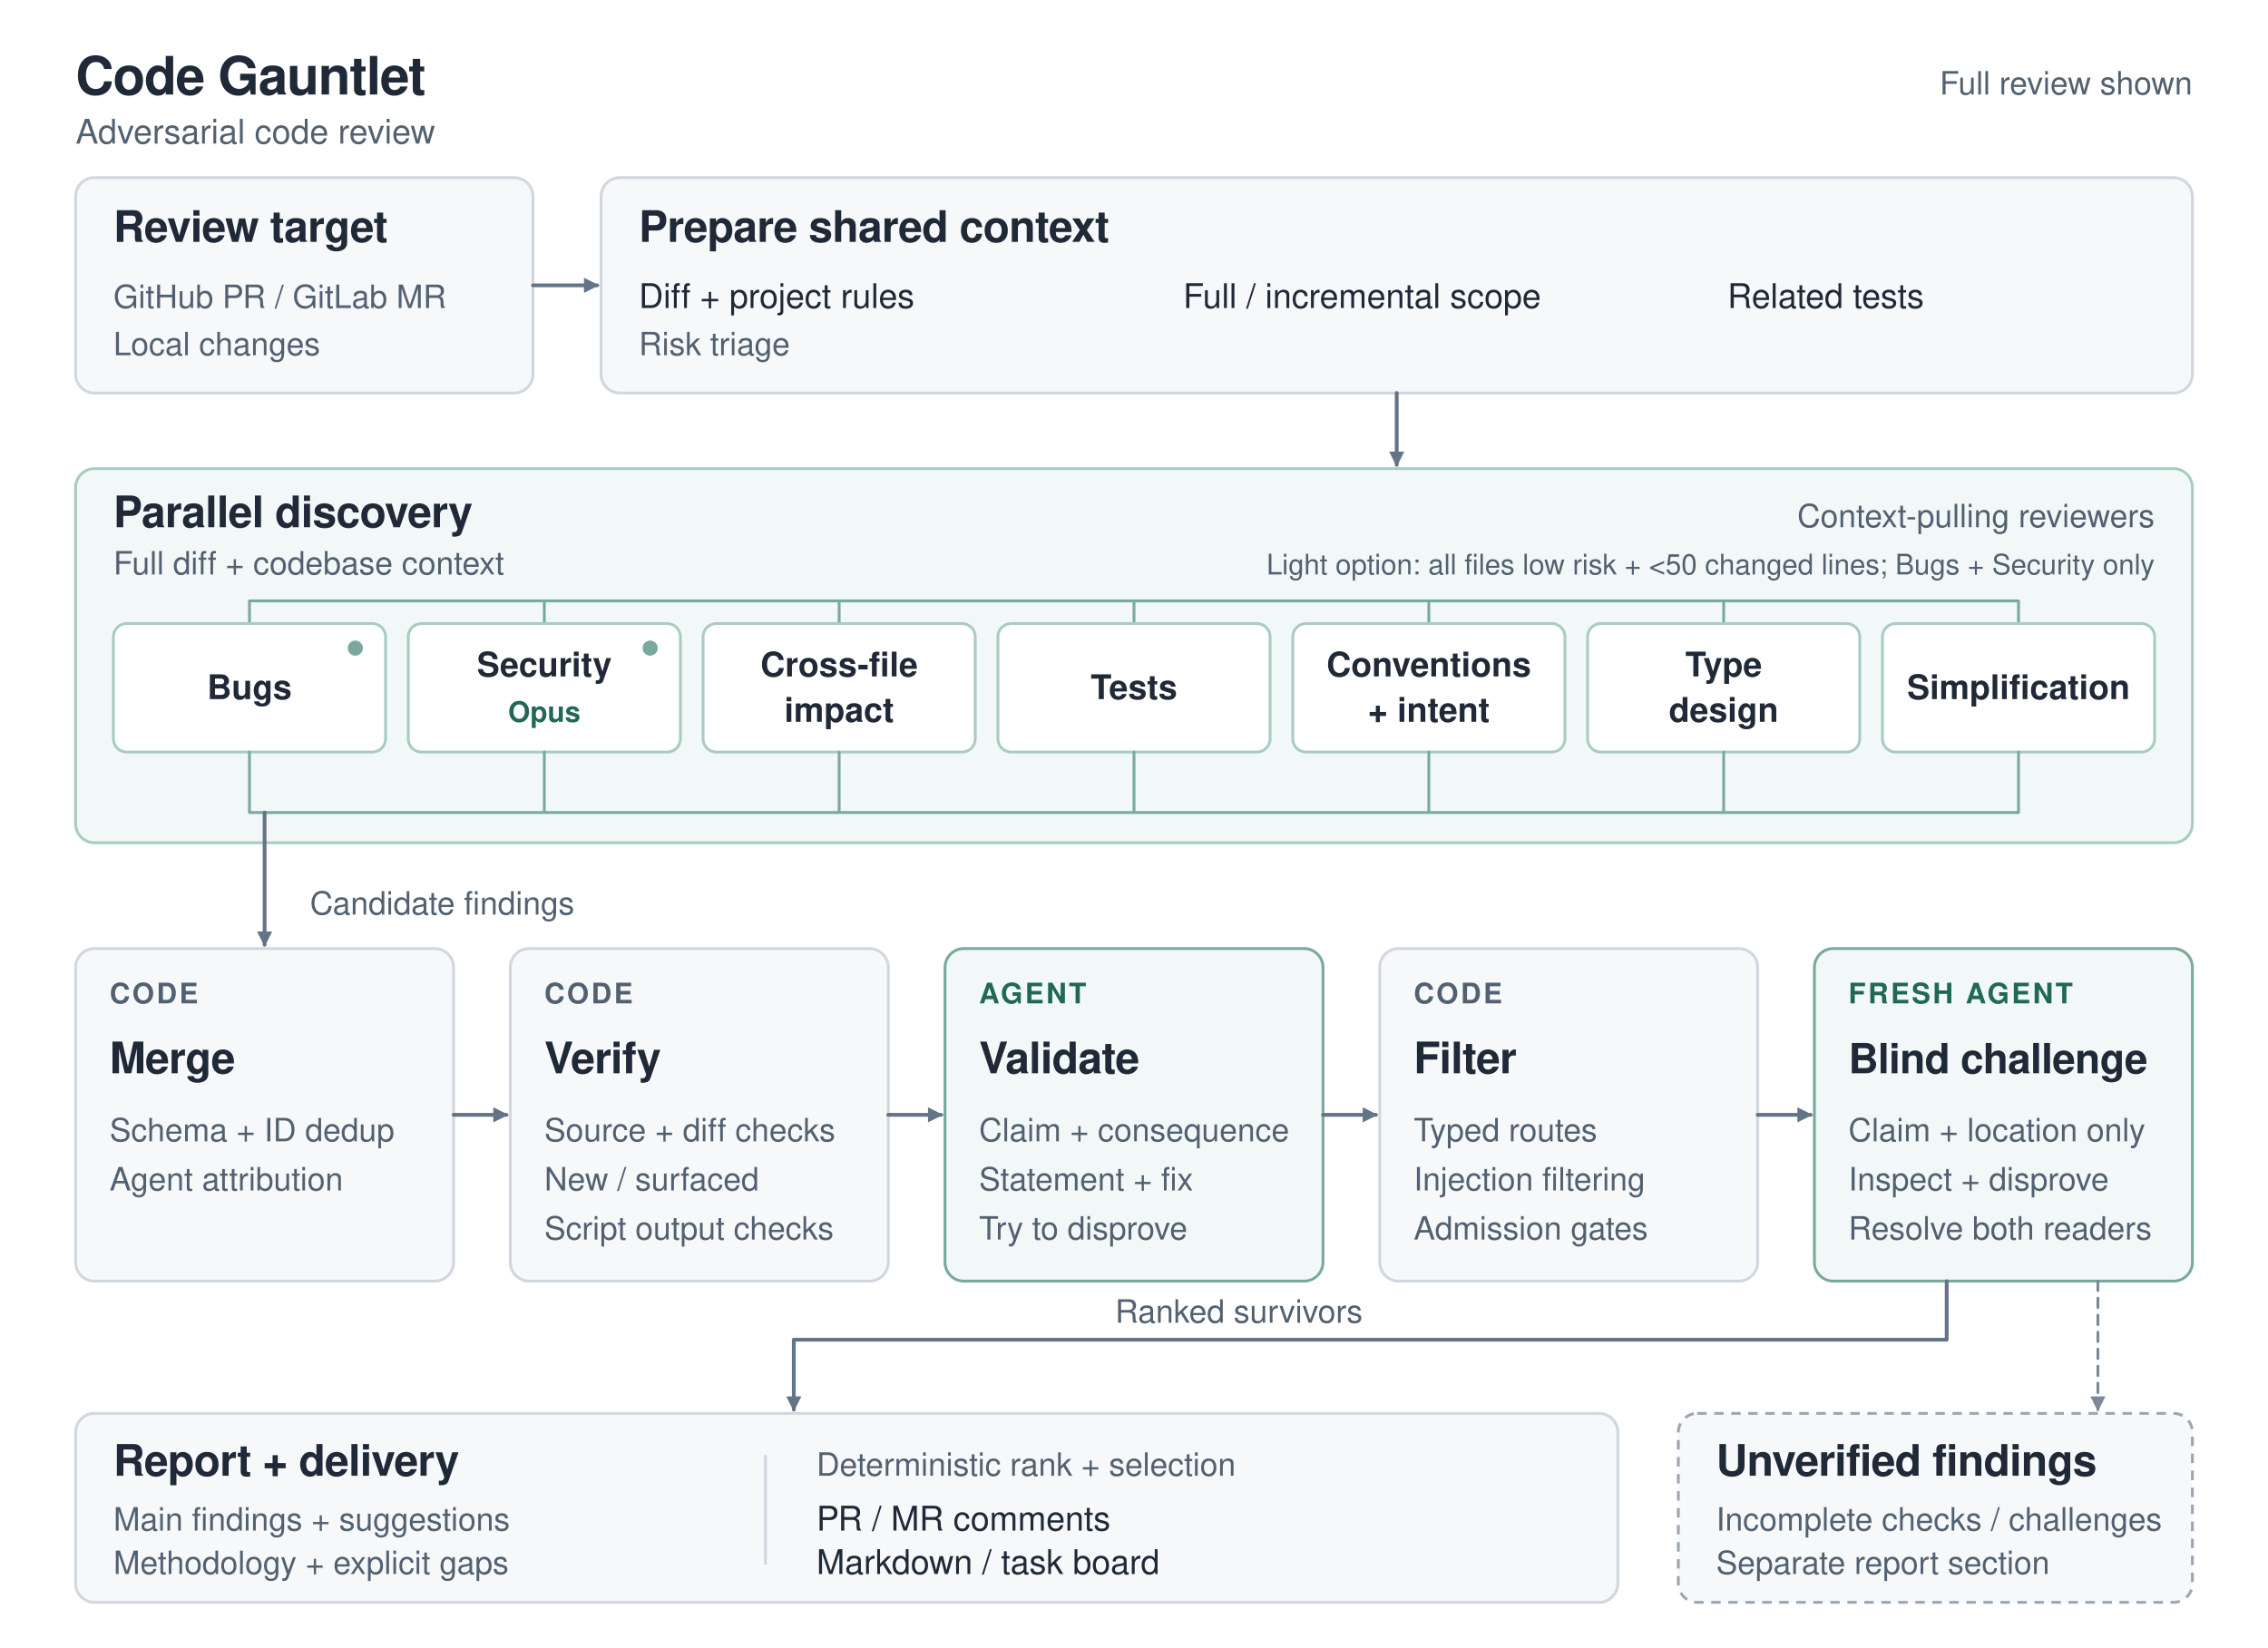
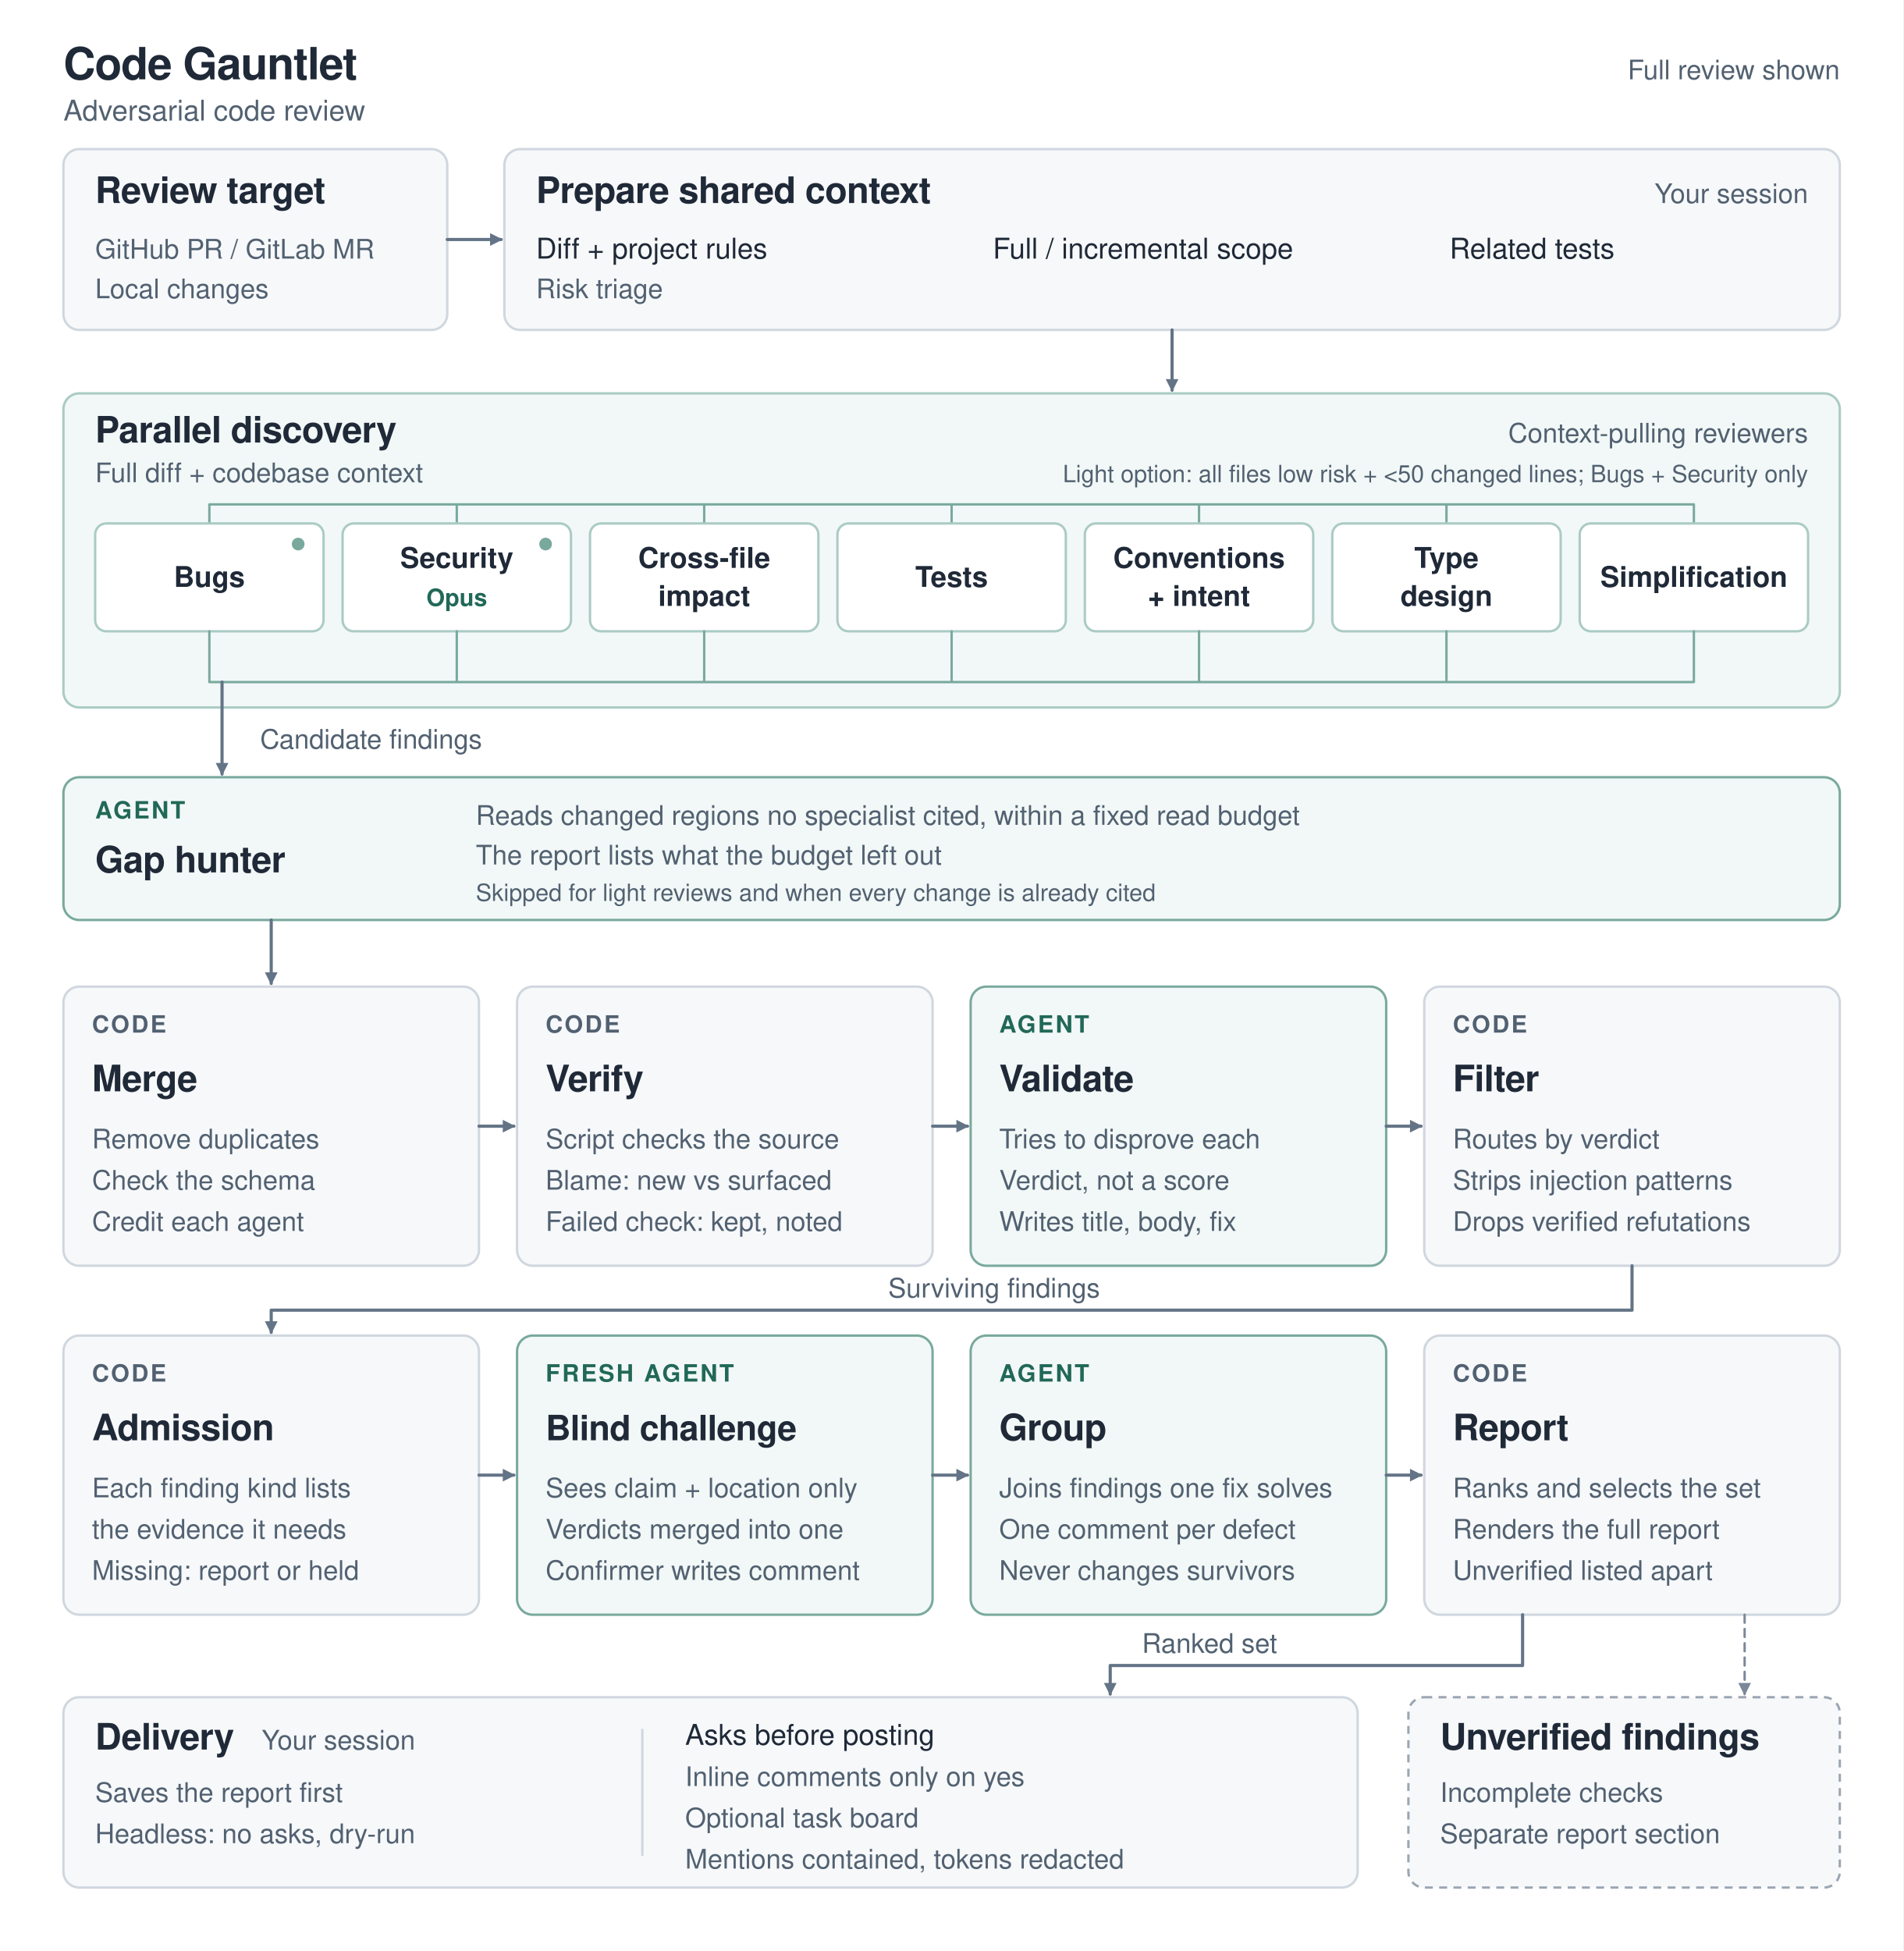
- <svg xmlns="http://www.w3.org/2000/svg" width="1200" height="872" viewBox="0 0 1200 872" role="img" aria-labelledby="pipeline-title pipeline-desc">
+ <svg xmlns="http://www.w3.org/2000/svg" width="1200" height="1230" viewBox="0 0 1200 1230" role="img" aria-labelledby="pipeline-title pipeline-desc">
  <defs>
    <style>
      text { font-family: -apple-system, BlinkMacSystemFont, "Segoe UI", Helvetica, Arial, sans-serif; font-size: 18px; fill: #1f2937; }
      .page { fill: #ffffff; }
      .panel { fill: #f6f8fa; stroke: #d0d7de; stroke-width: 1.5; }
      .agent-panel { fill: #f2f8f7; stroke: #aacbc3; stroke-width: 1.5; }
      .agent-node { fill: #ffffff; stroke: #aacbc3; stroke-width: 1.5; }
      .agent-stage { fill: #f2f8f7; stroke: #79a99d; stroke-width: 1.5; }
      .unverified-panel { fill: #f6f8fa; stroke: #9ba6b3; stroke-width: 1.5; stroke-dasharray: 5 4; }
      .title { font-size: 28px; font-weight: 650; letter-spacing: -0.5px; }
      .section { font-size: 23px; font-weight: 650; letter-spacing: -0.3px; }
      .stage-title { font-size: 23px; font-weight: 650; letter-spacing: -0.3px; }
      .challenge-title { font-size: 22px; font-weight: 650; letter-spacing: -0.3px; }
      .reviewer { font-size: 18px; font-weight: 600; text-anchor: middle; }
      .detail { font-size: 17px; fill: #526171; }
      .light-note { font-size: 15px; fill: #526171; }
      .light-mark { fill: #79a99d; }
      .muted { fill: #526171; }
      .kind { font-size: 15px; font-weight: 650; letter-spacing: 1.2px; fill: #526171; }
      .agent-kind { font-size: 15px; font-weight: 650; letter-spacing: 1.2px; fill: #216858; }
      .model { font-size: 15px; font-weight: 600; text-anchor: middle; fill: #216858; }
      .flow { fill: none; stroke: #647487; stroke-width: 2; stroke-linecap: round; stroke-linejoin: round; }
      .fan { fill: none; stroke: #79a99d; stroke-width: 1.5; stroke-linecap: round; stroke-linejoin: round; }
      .skipped { fill: none; stroke: #7b8898; stroke-width: 1.5; stroke-dasharray: 5 4; stroke-linecap: round; stroke-linejoin: round; }
      .divider { stroke: #d0d7de; stroke-width: 1.5; }
      .arrow { fill: #647487; }
      .skip-arrow { fill: #7b8898; }
    </style>
    <marker id="arrow" viewBox="0 0 8 8" refX="7" refY="4" markerWidth="8" markerHeight="8" markerUnits="userSpaceOnUse" orient="auto">
      <path class="arrow" d="M0 0 L8 4 L0 8 Z" />
    </marker>
    <marker id="skip-arrow" viewBox="0 0 8 8" refX="7" refY="4" markerWidth="8" markerHeight="8" markerUnits="userSpaceOnUse" orient="auto">
      <path class="skip-arrow" d="M0 0 L8 4 L0 8 Z" />
    </marker>
  </defs>
-   <rect class="page" width="1200" height="872" />
+   <rect class="page" width="1200" height="1230" />
  <text class="title" x="40" y="50">Code Gauntlet</text>
  <text class="muted" x="40" y="76">Adversarial code review</text>
  <text class="detail" x="1160" y="50" text-anchor="end">Full review shown</text>
  <rect class="panel" x="40" y="94" width="242" height="114" rx="10" />
  <text class="section" x="60" y="128">Review target</text>
  <text class="detail" x="60" y="163">GitHub PR / GitLab MR</text>
  <text class="detail" x="60" y="188">Local changes</text>
  <path class="flow" d="M282 151 H316" marker-end="url(#arrow)" />
  <rect class="panel" x="318" y="94" width="842" height="114" rx="10" />
  <text class="section" x="338" y="128">Prepare shared context</text>
+   <text class="detail" x="1140" y="128" text-anchor="end">Your session</text>
  <text x="338" y="163">Diff + project rules</text>
  <text class="detail" x="338" y="188">Risk triage</text>
  <text x="626" y="163">Full / incremental scope</text>
  <text x="914" y="163">Related tests</text>
  <path class="flow" d="M739 208 V246" marker-end="url(#arrow)" />
  <rect class="agent-panel" x="40" y="248" width="1120" height="198" rx="10" />
  <text class="section" x="60" y="279">Parallel discovery</text>
  <text class="detail" x="60" y="304">Full diff + codebase context</text>
  <text class="detail" x="1140" y="279" text-anchor="end">Context-pulling reviewers</text>
  <text class="light-note" x="1140" y="304" text-anchor="end">Light option: all files low risk + &lt;50 changed lines; Bugs + Security only</text>
  <path class="fan" d="M132 330 V318 H1068 V330 M288 318 V330 M444 318 V330 M600 318 V330 M756 318 V330 M912 318 V330" />
  <rect class="agent-node" x="60" y="330" width="144" height="68" rx="7" />
  <circle class="light-mark" cx="188" cy="343" r="4" />
  <text class="reviewer" x="132" y="370">Bugs</text>
  <rect class="agent-node" x="216" y="330" width="144" height="68" rx="7" />
  <circle class="light-mark" cx="344" cy="343" r="4" />
  <text class="reviewer" x="288" y="358">Security</text>
  <text class="model" x="288" y="382">Opus</text>
  <rect class="agent-node" x="372" y="330" width="144" height="68" rx="7" />
  <text class="reviewer" x="444" y="358">Cross-file</text>
  <text class="reviewer" x="444" y="382">impact</text>
  <rect class="agent-node" x="528" y="330" width="144" height="68" rx="7" />
  <text class="reviewer" x="600" y="370">Tests</text>
  <rect class="agent-node" x="684" y="330" width="144" height="68" rx="7" />
  <text class="reviewer" x="756" y="358">Conventions</text>
  <text class="reviewer" x="756" y="382">+ intent</text>
  <rect class="agent-node" x="840" y="330" width="144" height="68" rx="7" />
  <text class="reviewer" x="912" y="358">Type</text>
  <text class="reviewer" x="912" y="382">design</text>
  <rect class="agent-node" x="996" y="330" width="144" height="68" rx="7" />
  <text class="reviewer" x="1068" y="370">Simplification</text>
  <path class="fan" d="M132 398 V430 H1068 V398 M288 398 V430 M444 398 V430 M600 398 V430 M756 398 V430 M912 398 V430" />
-   <path class="flow" d="M140 430 V500" marker-end="url(#arrow)" />
-   <text class="detail" x="164" y="484">Candidate findings</text>
-   <rect class="panel" x="40" y="502" width="200" height="176" rx="10" />
-   <text class="kind" x="58" y="531">CODE</text>
-   <text class="stage-title" x="58" y="568">Merge</text>
-   <text class="detail" x="58" y="604">Schema + ID dedup</text>
-   <text class="detail" x="58" y="630">Agent attribution</text>
-   <path class="flow" d="M240 590 H268" marker-end="url(#arrow)" />
-   <rect class="panel" x="270" y="502" width="200" height="176" rx="10" />
-   <text class="kind" x="288" y="531">CODE</text>
-   <text class="stage-title" x="288" y="568">Verify</text>
-   <text class="detail" x="288" y="604">Source + diff checks</text>
-   <text class="detail" x="288" y="630">New / surfaced</text>
-   <text class="detail" x="288" y="656">Script output checks</text>
-   <path class="flow" d="M470 590 H498" marker-end="url(#arrow)" />
-   <rect class="agent-stage" x="500" y="502" width="200" height="176" rx="10" />
-   <text class="agent-kind" x="518" y="531">AGENT</text>
-   <text class="stage-title" x="518" y="568">Validate</text>
-   <text class="detail" x="518" y="604">Claim + consequence</text>
-   <text class="detail" x="518" y="630">Statement + fix</text>
-   <text class="detail" x="518" y="656">Try to disprove</text>
-   <path class="flow" d="M700 590 H728" marker-end="url(#arrow)" />
-   <rect class="panel" x="730" y="502" width="200" height="176" rx="10" />
-   <text class="kind" x="748" y="531">CODE</text>
-   <text class="stage-title" x="748" y="568">Filter</text>
-   <text class="detail" x="748" y="604">Typed routes</text>
-   <text class="detail" x="748" y="630">Injection filtering</text>
-   <text class="detail" x="748" y="656">Admission gates</text>
-   <path class="flow" d="M930 590 H958" marker-end="url(#arrow)" />
-   <rect class="agent-stage" x="960" y="502" width="200" height="176" rx="10" />
-   <text class="agent-kind" x="978" y="531">FRESH AGENT</text>
-   <text class="challenge-title" x="978" y="568">Blind challenge</text>
-   <text class="detail" x="978" y="604">Claim + location only</text>
-   <text class="detail" x="978" y="630">Inspect + disprove</text>
-   <text class="detail" x="978" y="656">Resolve both readers</text>
-   <path class="flow" d="M1030 678 V709 H420 V746" marker-end="url(#arrow)" />
-   <text class="detail" x="590" y="700">Ranked survivors</text>
-   <path class="skipped" d="M1110 678 V746" marker-end="url(#skip-arrow)" />
-   <rect class="panel" x="40" y="748" width="816" height="100" rx="10" />
-   <text class="section" x="60" y="781">Report + delivery</text>
-   <text class="detail" x="60" y="810">Main findings + suggestions</text>
-   <text class="detail" x="60" y="833">Methodology + explicit gaps</text>
-   <line class="divider" x1="405" y1="770" x2="405" y2="828" />
-   <text class="detail" x="432" y="781">Deterministic rank + selection</text>
-   <text x="432" y="810">PR / MR comments</text>
-   <text x="432" y="833">Markdown / task board</text>
-   <rect class="unverified-panel" x="888" y="748" width="272" height="100" rx="10" />
-   <text class="section" x="908" y="781">Unverified findings</text>
-   <text class="detail" x="908" y="810">Incomplete checks / challenges</text>
-   <text class="detail" x="908" y="833">Separate report section</text>
+   <path class="flow" d="M140 430 V488" marker-end="url(#arrow)" />
+   <text class="detail" x="164" y="472">Candidate findings</text>
+   <rect class="agent-stage" x="40" y="490" width="1120" height="90" rx="10" />
+   <text class="agent-kind" x="60" y="516">AGENT</text>
+   <text class="stage-title" x="60" y="550">Gap hunter</text>
+   <text class="detail" x="300" y="520">Reads changed regions no specialist cited, within a fixed read budget</text>
+   <text class="detail" x="300" y="545">The report lists what the budget left out</text>
+   <text class="light-note" x="300" y="568">Skipped for light reviews and when every change is already cited</text>
+   <path class="flow" d="M171 580 V620" marker-end="url(#arrow)" />
+   <rect class="panel" x="40" y="622" width="262" height="176" rx="10" />
+   <text class="kind" x="58" y="651">CODE</text>
+   <text class="stage-title" x="58" y="688">Merge</text>
+   <text class="detail" x="58" y="724">Remove duplicates</text>
+   <text class="detail" x="58" y="750">Check the schema</text>
+   <text class="detail" x="58" y="776">Credit each agent</text>
+   <path class="flow" d="M302 710 H324" marker-end="url(#arrow)" />
+   <rect class="panel" x="326" y="622" width="262" height="176" rx="10" />
+   <text class="kind" x="344" y="651">CODE</text>
+   <text class="stage-title" x="344" y="688">Verify</text>
+   <text class="detail" x="344" y="724">Script checks the source</text>
+   <text class="detail" x="344" y="750">Blame: new vs surfaced</text>
+   <text class="detail" x="344" y="776">Failed check: kept, noted</text>
+   <path class="flow" d="M588 710 H610" marker-end="url(#arrow)" />
+   <rect class="agent-stage" x="612" y="622" width="262" height="176" rx="10" />
+   <text class="agent-kind" x="630" y="651">AGENT</text>
+   <text class="stage-title" x="630" y="688">Validate</text>
+   <text class="detail" x="630" y="724">Tries to disprove each</text>
+   <text class="detail" x="630" y="750">Verdict, not a score</text>
+   <text class="detail" x="630" y="776">Writes title, body, fix</text>
+   <path class="flow" d="M874 710 H896" marker-end="url(#arrow)" />
+   <rect class="panel" x="898" y="622" width="262" height="176" rx="10" />
+   <text class="kind" x="916" y="651">CODE</text>
+   <text class="stage-title" x="916" y="688">Filter</text>
+   <text class="detail" x="916" y="724">Routes by verdict</text>
+   <text class="detail" x="916" y="750">Strips injection patterns</text>
+   <text class="detail" x="916" y="776">Drops verified refutations</text>
+   <path class="flow" d="M1029 798 V826 H171 V840" marker-end="url(#arrow)" />
+   <text class="detail" x="560" y="818">Surviving findings</text>
+   <rect class="panel" x="40" y="842" width="262" height="176" rx="10" />
+   <text class="kind" x="58" y="871">CODE</text>
+   <text class="stage-title" x="58" y="908">Admission</text>
+   <text class="detail" x="58" y="944">Each finding kind lists</text>
+   <text class="detail" x="58" y="970">the evidence it needs</text>
+   <text class="detail" x="58" y="996">Missing: report or held</text>
+   <path class="flow" d="M302 930 H324" marker-end="url(#arrow)" />
+   <rect class="agent-stage" x="326" y="842" width="262" height="176" rx="10" />
+   <text class="agent-kind" x="344" y="871">FRESH AGENT</text>
+   <text class="challenge-title" x="344" y="908">Blind challenge</text>
+   <text class="detail" x="344" y="944">Sees claim + location only</text>
+   <text class="detail" x="344" y="970">Verdicts merged into one</text>
+   <text class="detail" x="344" y="996">Confirmer writes comment</text>
+   <path class="flow" d="M588 930 H610" marker-end="url(#arrow)" />
+   <rect class="agent-stage" x="612" y="842" width="262" height="176" rx="10" />
+   <text class="agent-kind" x="630" y="871">AGENT</text>
+   <text class="stage-title" x="630" y="908">Group</text>
+   <text class="detail" x="630" y="944">Joins findings one fix solves</text>
+   <text class="detail" x="630" y="970">One comment per defect</text>
+   <text class="detail" x="630" y="996">Never changes survivors</text>
+   <path class="flow" d="M874 930 H896" marker-end="url(#arrow)" />
+   <rect class="panel" x="898" y="842" width="262" height="176" rx="10" />
+   <text class="kind" x="916" y="871">CODE</text>
+   <text class="stage-title" x="916" y="908">Report</text>
+   <text class="detail" x="916" y="944">Ranks and selects the set</text>
+   <text class="detail" x="916" y="970">Renders the full report</text>
+   <text class="detail" x="916" y="996">Unverified listed apart</text>
+   <path class="flow" d="M960 1018 V1050 H700 V1068" marker-end="url(#arrow)" />
+   <text class="detail" x="720" y="1042">Ranked set</text>
+   <path class="skipped" d="M1100 1018 V1068" marker-end="url(#skip-arrow)" />
+   <rect class="panel" x="40" y="1070" width="816" height="120" rx="10" />
+   <text class="section" x="60" y="1103">Delivery</text>
+   <text class="detail" x="165" y="1103">Your session</text>
+   <text class="detail" x="60" y="1136">Saves the report first</text>
+   <text class="detail" x="60" y="1162">Headless: no asks, dry-run</text>
+   <line class="divider" x1="405" x2="405" y1="1090" y2="1170" />
+   <text x="432" y="1100">Asks before posting</text>
+   <text class="detail" x="432" y="1126">Inline comments only on yes</text>
+   <text class="detail" x="432" y="1152">Optional task board</text>
+   <text class="detail" x="432" y="1178">Mentions contained, tokens redacted</text>
+   <rect class="unverified-panel" x="888" y="1070" width="272" height="120" rx="10" />
+   <text class="section" x="908" y="1103">Unverified findings</text>
+   <text class="detail" x="908" y="1136">Incomplete checks</text>
+   <text class="detail" x="908" y="1162">Separate report section</text>
</svg>
